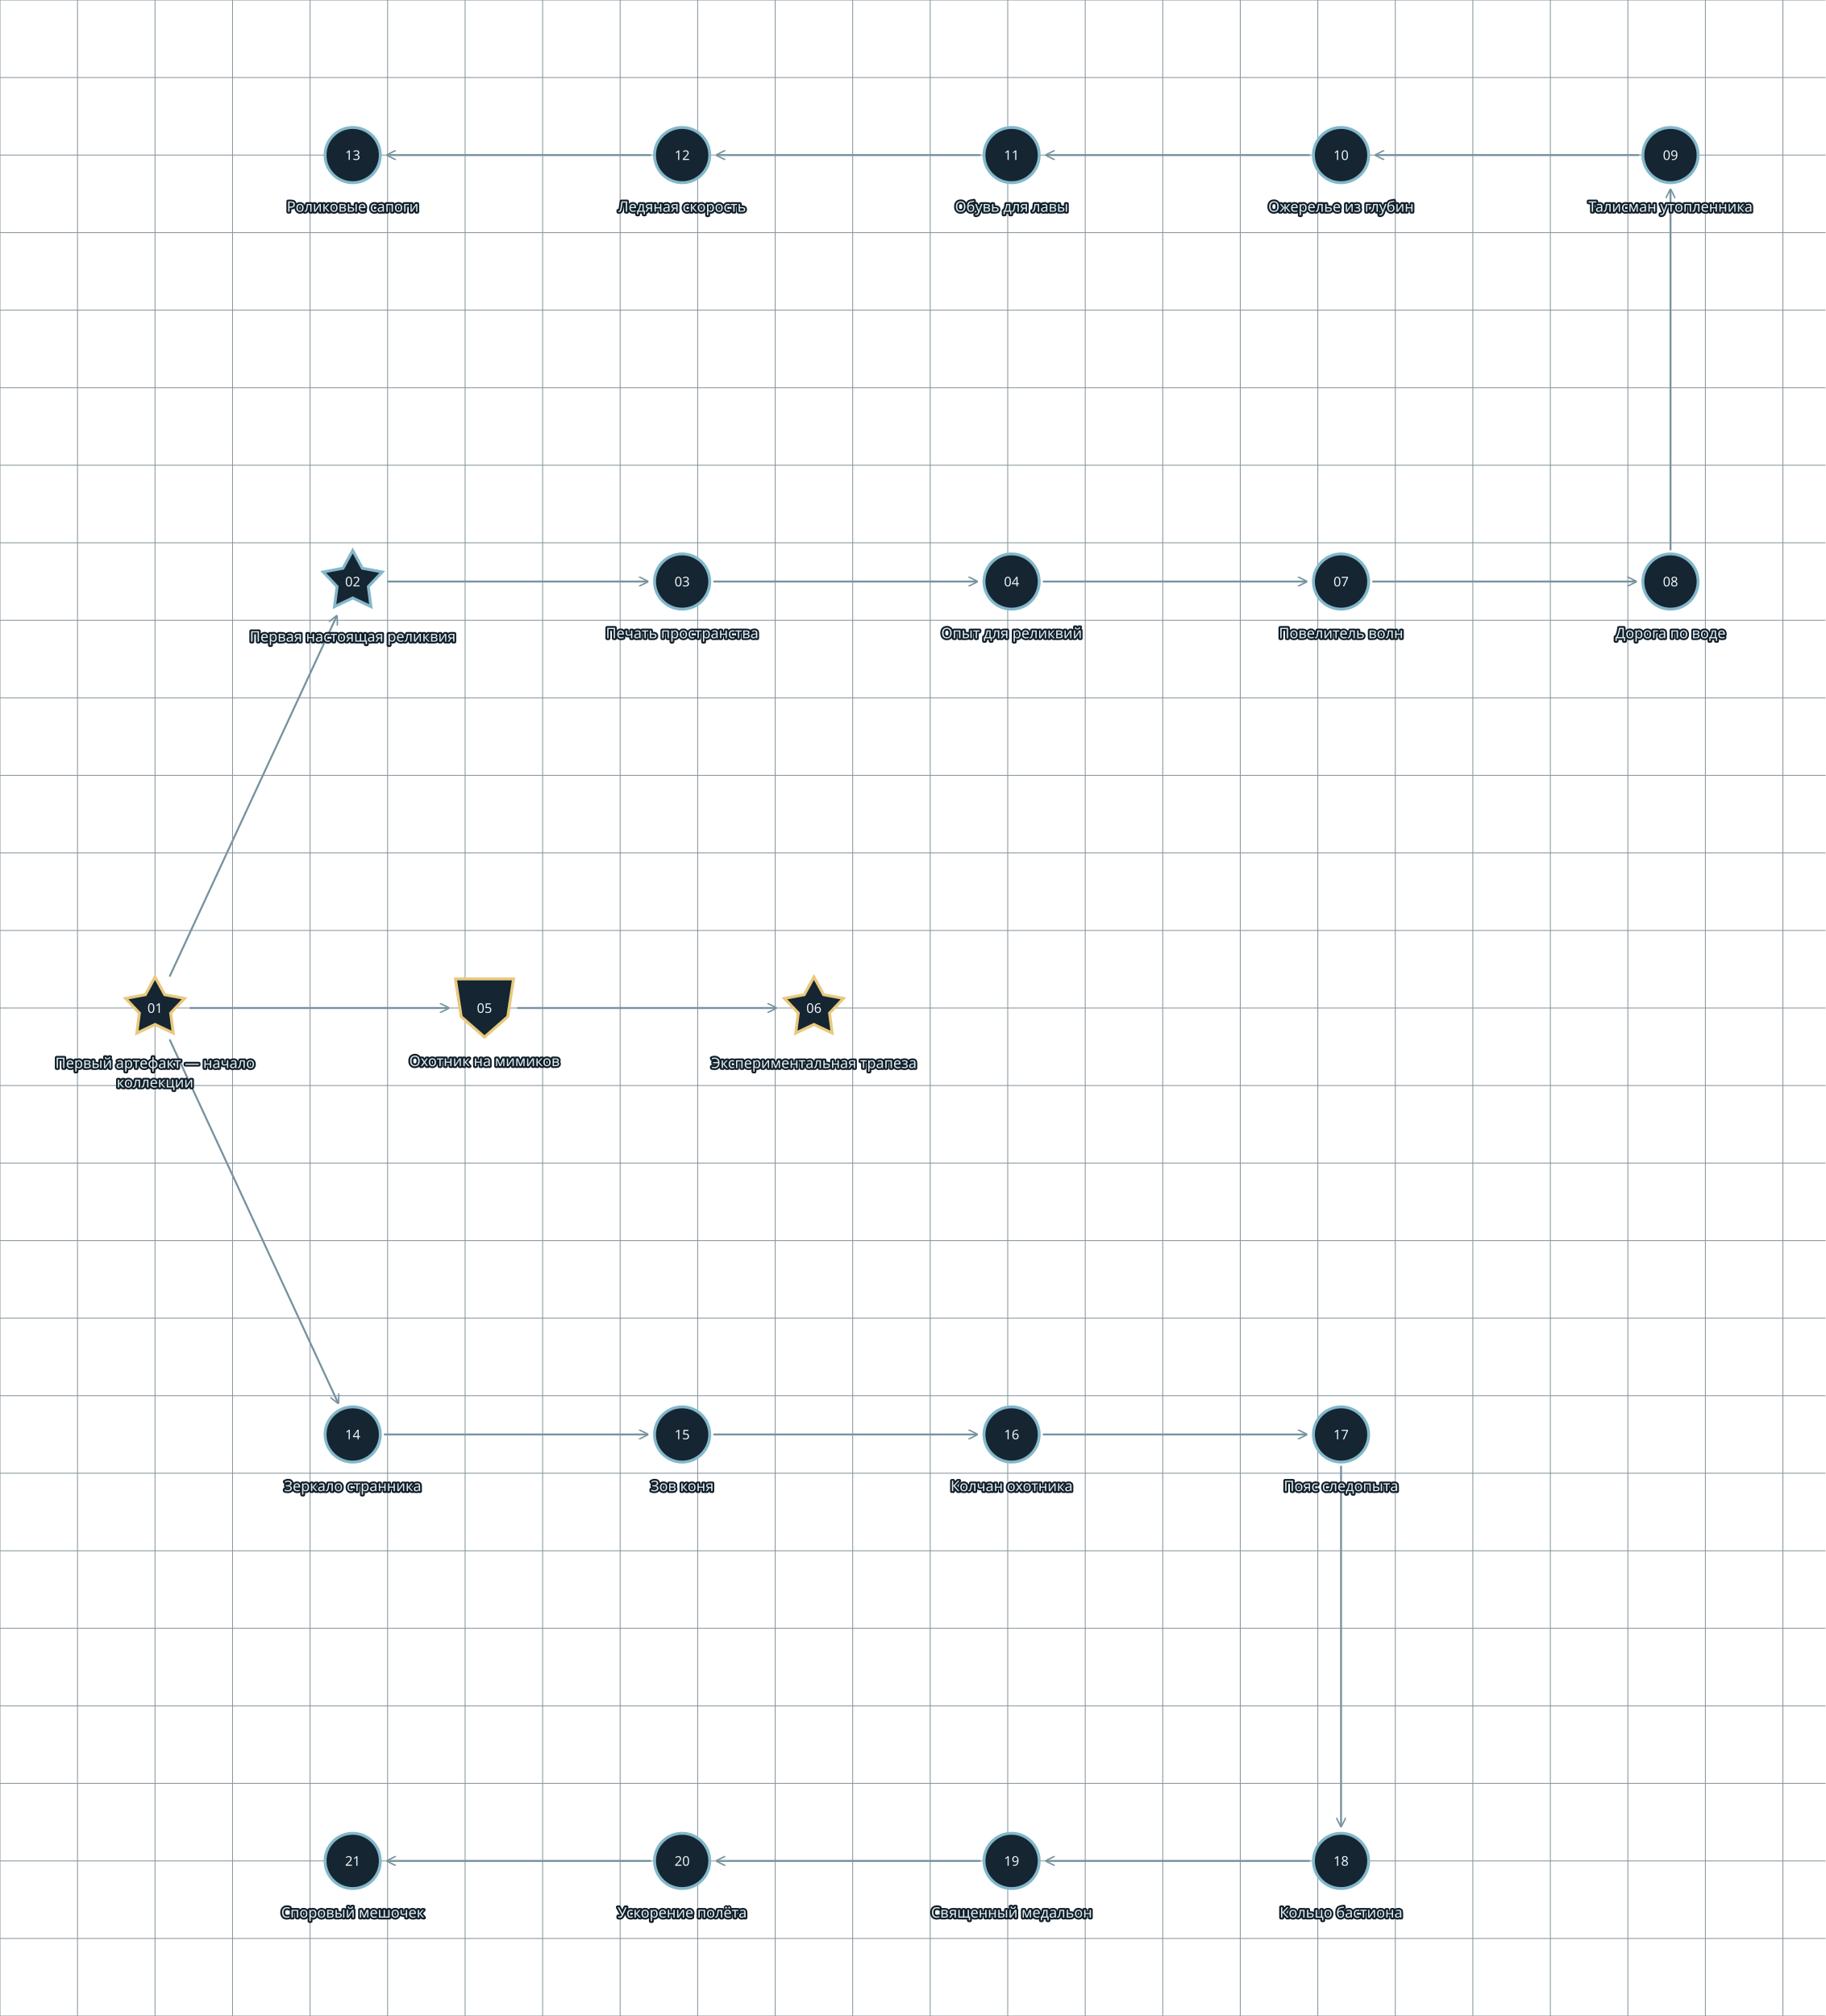
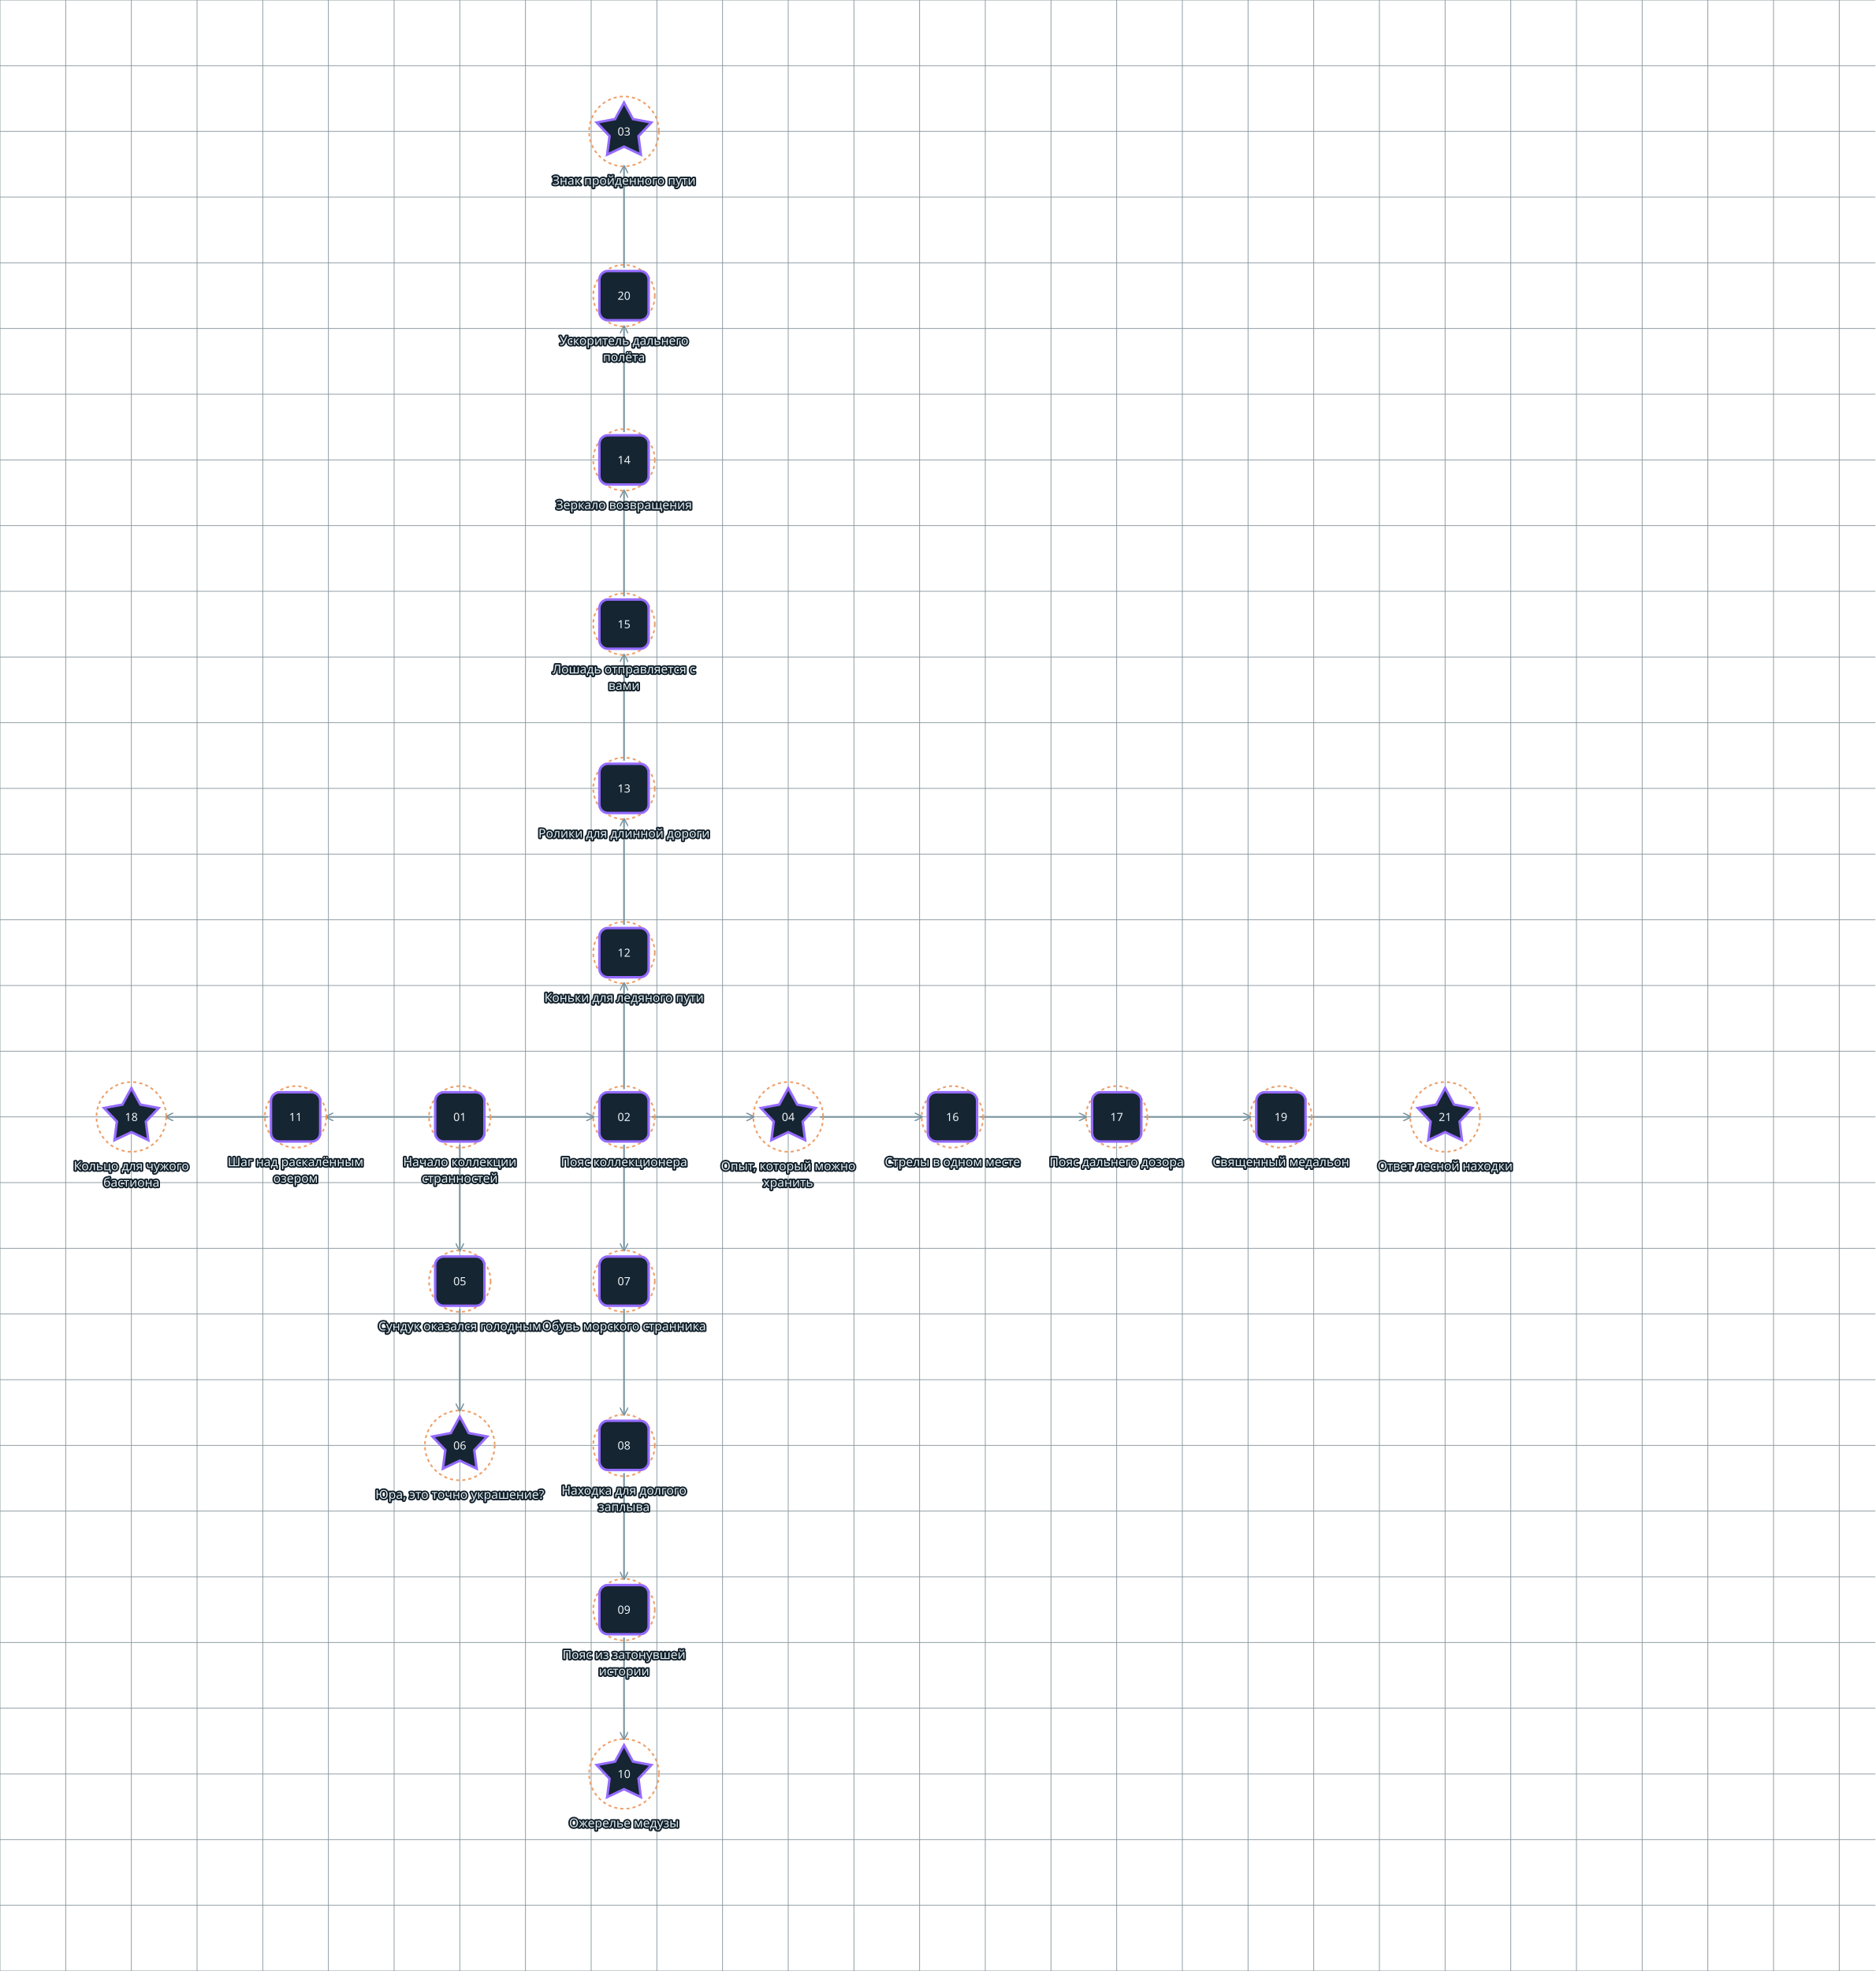
- <svg xmlns="http://www.w3.org/2000/svg" viewBox="-128.00 -832.00 1507.20 1664.00" width="1507.20" height="1664.00" role="img" aria-labelledby="nasledie_relics-after-title" data-quest-count="21">
+ <svg xmlns="http://www.w3.org/2000/svg" viewBox="-448.00 -1088.00 1827.20 1920.00" width="1827.20" height="1920.00" role="img" aria-labelledby="nasledie_relics-after-title" data-quest-count="21">
  <defs>
    <marker id="nasledie_relics-after-arrow" markerWidth="8" markerHeight="8" refX="7" refY="4" orient="auto" markerUnits="userSpaceOnUse">
      <path d="M0,0 L8,4 L0,8" fill="none" stroke="#77939f" stroke-width="1.2" />
    </marker>
  </defs>
  <g fill="none" stroke="#24404d" stroke-width="0.7" opacity="0.55" aria-hidden="true">
-     <path d="M -128 -832.00 v 1664.00" />
-     <path d="M -64 -832.00 v 1664.00" />
-     <path d="M 0 -832.00 v 1664.00" />
-     <path d="M 64 -832.00 v 1664.00" />
-     <path d="M 128 -832.00 v 1664.00" />
-     <path d="M 192 -832.00 v 1664.00" />
-     <path d="M 256 -832.00 v 1664.00" />
-     <path d="M 320 -832.00 v 1664.00" />
-     <path d="M 384 -832.00 v 1664.00" />
-     <path d="M 448 -832.00 v 1664.00" />
-     <path d="M 512 -832.00 v 1664.00" />
-     <path d="M 576 -832.00 v 1664.00" />
-     <path d="M 640 -832.00 v 1664.00" />
-     <path d="M 704 -832.00 v 1664.00" />
-     <path d="M 768 -832.00 v 1664.00" />
-     <path d="M 832 -832.00 v 1664.00" />
-     <path d="M 896 -832.00 v 1664.00" />
-     <path d="M 960 -832.00 v 1664.00" />
-     <path d="M 1024 -832.00 v 1664.00" />
-     <path d="M 1088 -832.00 v 1664.00" />
-     <path d="M 1152 -832.00 v 1664.00" />
-     <path d="M 1216 -832.00 v 1664.00" />
-     <path d="M 1280 -832.00 v 1664.00" />
-     <path d="M 1344 -832.00 v 1664.00" />
-     <path d="M -128.00 -832 h 1507.20" />
-     <path d="M -128.00 -768 h 1507.20" />
-     <path d="M -128.00 -704 h 1507.20" />
-     <path d="M -128.00 -640 h 1507.20" />
-     <path d="M -128.00 -576 h 1507.20" />
-     <path d="M -128.00 -512 h 1507.20" />
-     <path d="M -128.00 -448 h 1507.20" />
-     <path d="M -128.00 -384 h 1507.20" />
-     <path d="M -128.00 -320 h 1507.20" />
-     <path d="M -128.00 -256 h 1507.20" />
-     <path d="M -128.00 -192 h 1507.20" />
-     <path d="M -128.00 -128 h 1507.20" />
-     <path d="M -128.00 -64 h 1507.20" />
-     <path d="M -128.00 0 h 1507.20" />
-     <path d="M -128.00 64 h 1507.20" />
-     <path d="M -128.00 128 h 1507.20" />
-     <path d="M -128.00 192 h 1507.20" />
-     <path d="M -128.00 256 h 1507.20" />
-     <path d="M -128.00 320 h 1507.20" />
-     <path d="M -128.00 384 h 1507.20" />
-     <path d="M -128.00 448 h 1507.20" />
-     <path d="M -128.00 512 h 1507.20" />
-     <path d="M -128.00 576 h 1507.20" />
-     <path d="M -128.00 640 h 1507.20" />
-     <path d="M -128.00 704 h 1507.20" />
-     <path d="M -128.00 768 h 1507.20" />
-     <path d="M -128.00 832 h 1507.20" />
+     <path d="M -448 -1088.00 v 1920.00" />
+     <path d="M -384 -1088.00 v 1920.00" />
+     <path d="M -320 -1088.00 v 1920.00" />
+     <path d="M -256 -1088.00 v 1920.00" />
+     <path d="M -192 -1088.00 v 1920.00" />
+     <path d="M -128 -1088.00 v 1920.00" />
+     <path d="M -64 -1088.00 v 1920.00" />
+     <path d="M 0 -1088.00 v 1920.00" />
+     <path d="M 64 -1088.00 v 1920.00" />
+     <path d="M 128 -1088.00 v 1920.00" />
+     <path d="M 192 -1088.00 v 1920.00" />
+     <path d="M 256 -1088.00 v 1920.00" />
+     <path d="M 320 -1088.00 v 1920.00" />
+     <path d="M 384 -1088.00 v 1920.00" />
+     <path d="M 448 -1088.00 v 1920.00" />
+     <path d="M 512 -1088.00 v 1920.00" />
+     <path d="M 576 -1088.00 v 1920.00" />
+     <path d="M 640 -1088.00 v 1920.00" />
+     <path d="M 704 -1088.00 v 1920.00" />
+     <path d="M 768 -1088.00 v 1920.00" />
+     <path d="M 832 -1088.00 v 1920.00" />
+     <path d="M 896 -1088.00 v 1920.00" />
+     <path d="M 960 -1088.00 v 1920.00" />
+     <path d="M 1024 -1088.00 v 1920.00" />
+     <path d="M 1088 -1088.00 v 1920.00" />
+     <path d="M 1152 -1088.00 v 1920.00" />
+     <path d="M 1216 -1088.00 v 1920.00" />
+     <path d="M 1280 -1088.00 v 1920.00" />
+     <path d="M 1344 -1088.00 v 1920.00" />
+     <path d="M -448.00 -1088 h 1827.20" />
+     <path d="M -448.00 -1024 h 1827.20" />
+     <path d="M -448.00 -960 h 1827.20" />
+     <path d="M -448.00 -896 h 1827.20" />
+     <path d="M -448.00 -832 h 1827.20" />
+     <path d="M -448.00 -768 h 1827.20" />
+     <path d="M -448.00 -704 h 1827.20" />
+     <path d="M -448.00 -640 h 1827.20" />
+     <path d="M -448.00 -576 h 1827.20" />
+     <path d="M -448.00 -512 h 1827.20" />
+     <path d="M -448.00 -448 h 1827.20" />
+     <path d="M -448.00 -384 h 1827.20" />
+     <path d="M -448.00 -320 h 1827.20" />
+     <path d="M -448.00 -256 h 1827.20" />
+     <path d="M -448.00 -192 h 1827.20" />
+     <path d="M -448.00 -128 h 1827.20" />
+     <path d="M -448.00 -64 h 1827.20" />
+     <path d="M -448.00 0 h 1827.20" />
+     <path d="M -448.00 64 h 1827.20" />
+     <path d="M -448.00 128 h 1827.20" />
+     <path d="M -448.00 192 h 1827.20" />
+     <path d="M -448.00 256 h 1827.20" />
+     <path d="M -448.00 320 h 1827.20" />
+     <path d="M -448.00 384 h 1827.20" />
+     <path d="M -448.00 448 h 1827.20" />
+     <path d="M -448.00 512 h 1827.20" />
+     <path d="M -448.00 576 h 1827.20" />
+     <path d="M -448.00 640 h 1827.20" />
+     <path d="M -448.00 704 h 1827.20" />
+     <path d="M -448.00 768 h 1827.20" />
+     <path d="M -448.00 832 h 1827.20" />
  </g>
  <g class="dependencies" fill="none" stroke="#77939f" stroke-width="1.6">
-     <path data-from="BF8C1895E9D7830E" data-to="43496821860704D3" d="M 12.03 -25.95 L 149.91 -323.33" marker-end="url(#nasledie_relics-after-arrow)" />
-     <path data-from="43496821860704D3" data-to="C59D7785BCFC682D" d="M 191.80 -352.00 L 406.40 -352.00" marker-end="url(#nasledie_relics-after-arrow)" />
-     <path data-from="C59D7785BCFC682D" data-to="2CB6F19A77F3D3C0" d="M 461.00 -352.00 L 678.40 -352.00" marker-end="url(#nasledie_relics-after-arrow)" />
-     <path data-from="BF8C1895E9D7830E" data-to="F5D8F4D63F925F92" d="M 28.60 0.00 L 242.00 0.00" marker-end="url(#nasledie_relics-after-arrow)" />
-     <path data-from="F5D8F4D63F925F92" data-to="71351EBD4433810D" d="M 299.00 0.00 L 512.40 0.00" marker-end="url(#nasledie_relics-after-arrow)" />
-     <path data-from="2CB6F19A77F3D3C0" data-to="6CD091542ED7E77D" d="M 733.00 -352.00 L 950.40 -352.00" marker-end="url(#nasledie_relics-after-arrow)" />
-     <path data-from="6CD091542ED7E77D" data-to="0068C3492D5FEF60" d="M 1005.00 -352.00 L 1222.40 -352.00" marker-end="url(#nasledie_relics-after-arrow)" />
-     <path data-from="0068C3492D5FEF60" data-to="2783FBF67E012E66" d="M 1251.20 -377.80 L 1251.20 -675.20" marker-end="url(#nasledie_relics-after-arrow)" />
-     <path data-from="2783FBF67E012E66" data-to="6E2FE392089D97DF" d="M 1225.40 -704.00 L 1008.00 -704.00" marker-end="url(#nasledie_relics-after-arrow)" />
-     <path data-from="6E2FE392089D97DF" data-to="CC5ABE356CD75C8E" d="M 953.40 -704.00 L 736.00 -704.00" marker-end="url(#nasledie_relics-after-arrow)" />
-     <path data-from="CC5ABE356CD75C8E" data-to="FC18B444C7E1629F" d="M 681.40 -704.00 L 464.00 -704.00" marker-end="url(#nasledie_relics-after-arrow)" />
-     <path data-from="FC18B444C7E1629F" data-to="C3620DEF30C9A9E2" d="M 409.40 -704.00 L 192.00 -704.00" marker-end="url(#nasledie_relics-after-arrow)" />
-     <path data-from="BF8C1895E9D7830E" data-to="37A42269B00D8373" d="M 12.03 25.95 L 151.09 325.87" marker-end="url(#nasledie_relics-after-arrow)" />
-     <path data-from="37A42269B00D8373" data-to="7A6DE62914ABF934" d="M 189.00 352.00 L 406.40 352.00" marker-end="url(#nasledie_relics-after-arrow)" />
-     <path data-from="7A6DE62914ABF934" data-to="02183638E5416B5E" d="M 461.00 352.00 L 678.40 352.00" marker-end="url(#nasledie_relics-after-arrow)" />
-     <path data-from="02183638E5416B5E" data-to="E3EA2CF97420E989" d="M 733.00 352.00 L 950.40 352.00" marker-end="url(#nasledie_relics-after-arrow)" />
-     <path data-from="E3EA2CF97420E989" data-to="B4210CAE7916EC4B" d="M 979.20 377.80 L 979.20 675.20" marker-end="url(#nasledie_relics-after-arrow)" />
-     <path data-from="B4210CAE7916EC4B" data-to="95E67FB14F3417B2" d="M 953.40 704.00 L 736.00 704.00" marker-end="url(#nasledie_relics-after-arrow)" />
-     <path data-from="95E67FB14F3417B2" data-to="AF5426942D7C2622" d="M 681.40 704.00 L 464.00 704.00" marker-end="url(#nasledie_relics-after-arrow)" />
-     <path data-from="AF5426942D7C2622" data-to="B80C987F9AB03683" d="M 409.40 704.00 L 192.00 704.00" marker-end="url(#nasledie_relics-after-arrow)" />
+     <path data-from="BF8C1895E9D7830E" data-to="43496821860704D3" d="M 27.00 0.00 L 130.00 0.00" marker-end="url(#nasledie_relics-after-arrow)" />
+     <path data-from="AF5426942D7C2622" data-to="C59D7785BCFC682D" d="M 160.00 -827.00 L 160.00 -926.00" marker-end="url(#nasledie_relics-after-arrow)" />
+     <path data-from="43496821860704D3" data-to="2CB6F19A77F3D3C0" d="M 187.00 0.00 L 286.00 0.00" marker-end="url(#nasledie_relics-after-arrow)" />
+     <path data-from="BF8C1895E9D7830E" data-to="F5D8F4D63F925F92" d="M 0.00 27.00 L 0.00 130.00" marker-end="url(#nasledie_relics-after-arrow)" />
+     <path data-from="F5D8F4D63F925F92" data-to="71351EBD4433810D" d="M 0.00 187.00 L 0.00 286.00" marker-end="url(#nasledie_relics-after-arrow)" />
+     <path data-from="43496821860704D3" data-to="6CD091542ED7E77D" d="M 160.00 27.00 L 160.00 130.00" marker-end="url(#nasledie_relics-after-arrow)" />
+     <path data-from="6CD091542ED7E77D" data-to="0068C3492D5FEF60" d="M 160.00 187.00 L 160.00 290.00" marker-end="url(#nasledie_relics-after-arrow)" />
+     <path data-from="0068C3492D5FEF60" data-to="2783FBF67E012E66" d="M 160.00 347.00 L 160.00 450.00" marker-end="url(#nasledie_relics-after-arrow)" />
+     <path data-from="2783FBF67E012E66" data-to="6E2FE392089D97DF" d="M 160.00 507.00 L 160.00 606.00" marker-end="url(#nasledie_relics-after-arrow)" />
+     <path data-from="BF8C1895E9D7830E" data-to="CC5ABE356CD75C8E" d="M -27.00 0.00 L -130.00 0.00" marker-end="url(#nasledie_relics-after-arrow)" />
+     <path data-from="43496821860704D3" data-to="FC18B444C7E1629F" d="M 160.00 -27.00 L 160.00 -130.00" marker-end="url(#nasledie_relics-after-arrow)" />
+     <path data-from="FC18B444C7E1629F" data-to="C3620DEF30C9A9E2" d="M 160.00 -187.00 L 160.00 -290.00" marker-end="url(#nasledie_relics-after-arrow)" />
+     <path data-from="7A6DE62914ABF934" data-to="37A42269B00D8373" d="M 160.00 -507.00 L 160.00 -610.00" marker-end="url(#nasledie_relics-after-arrow)" />
+     <path data-from="C3620DEF30C9A9E2" data-to="7A6DE62914ABF934" d="M 160.00 -347.00 L 160.00 -450.00" marker-end="url(#nasledie_relics-after-arrow)" />
+     <path data-from="2CB6F19A77F3D3C0" data-to="02183638E5416B5E" d="M 351.00 0.00 L 450.00 0.00" marker-end="url(#nasledie_relics-after-arrow)" />
+     <path data-from="02183638E5416B5E" data-to="E3EA2CF97420E989" d="M 507.00 0.00 L 610.00 0.00" marker-end="url(#nasledie_relics-after-arrow)" />
+     <path data-from="CC5ABE356CD75C8E" data-to="B4210CAE7916EC4B" d="M -187.00 0.00 L -286.00 0.00" marker-end="url(#nasledie_relics-after-arrow)" />
+     <path data-from="E3EA2CF97420E989" data-to="95E67FB14F3417B2" d="M 667.00 0.00 L 770.00 0.00" marker-end="url(#nasledie_relics-after-arrow)" />
+     <path data-from="37A42269B00D8373" data-to="AF5426942D7C2622" d="M 160.00 -667.00 L 160.00 -770.00" marker-end="url(#nasledie_relics-after-arrow)" />
+     <path data-from="95E67FB14F3417B2" data-to="B80C987F9AB03683" d="M 827.00 0.00 L 926.00 0.00" marker-end="url(#nasledie_relics-after-arrow)" />
  </g>
  <g class="quests" font-family="system-ui, sans-serif" text-anchor="middle">
-     <g data-quest-id="BF8C1895E9D7830E" tabindex="0" role="button" aria-label="Первый артефакт — начало коллекции" transform="translate(0.00,0.00)" style="cursor:pointer">
-       <circle class="selection-ring" r="35.60" fill="none" stroke="#f4f7fc" stroke-width="3" visibility="hidden" />
-       <polygon points="0.00,-25.60 7.98,-10.98 24.35,-7.91 12.90,4.19 15.05,20.71 0.00,13.57 -15.05,20.71 -12.90,4.19 -24.35,-7.91 -7.98,-10.98" fill="#152532" stroke="#e8c97d" stroke-width="2.4" />
+     <g data-quest-id="BF8C1895E9D7830E" tabindex="0" role="button" aria-label="Начало коллекции странностей" transform="translate(0.00,0.00)" style="cursor:pointer">
+       <circle class="change-ring" r="30.00" fill="none" stroke="#ed9f69" stroke-width="1.6" stroke-dasharray="3 3" />
+       <circle class="selection-ring" r="34.00" fill="none" stroke="#f4f7fc" stroke-width="3" visibility="hidden" />
+       <rect x="-24.00" y="-24.00" width="48.00" height="48.00" rx="8.40" class="quest-frame" fill="#152532" stroke="#956BFF" stroke-width="2.4" />
      <text y="4" font-size="11" fill="#edf2f5" pointer-events="none">01</text>
-       <text class="quest-label" y="49.60" font-size="12" fill="#e2edf0" paint-order="stroke" stroke="#12202b" stroke-width="3" stroke-linejoin="round" pointer-events="none">Первый артефакт — начало</text>
-       <text class="quest-label" y="65.60" font-size="12" fill="#e2edf0" paint-order="stroke" stroke="#12202b" stroke-width="3" stroke-linejoin="round" pointer-events="none">коллекции</text>
-     </g>
-     <g data-quest-id="43496821860704D3" tabindex="0" role="button" aria-label="Первая настоящая реликвия" transform="translate(163.20,-352.00)" style="cursor:pointer">
-       <circle class="selection-ring" r="35.60" fill="none" stroke="#f4f7fc" stroke-width="3" visibility="hidden" />
-       <polygon points="0.00,-25.60 7.98,-10.98 24.35,-7.91 12.90,4.19 15.05,20.71 0.00,13.57 -15.05,20.71 -12.90,4.19 -24.35,-7.91 -7.98,-10.98" fill="#152532" stroke="#83b8ca" stroke-width="2.4" />
+       <text class="quest-label" y="48.00" font-size="12" fill="#e2edf0" paint-order="stroke" stroke="#12202b" stroke-width="3" stroke-linejoin="round" pointer-events="none">Начало коллекции</text>
+       <text class="quest-label" y="64.00" font-size="12" fill="#e2edf0" paint-order="stroke" stroke="#12202b" stroke-width="3" stroke-linejoin="round" pointer-events="none">странностей</text>
+     </g>
+     <g data-quest-id="43496821860704D3" tabindex="0" role="button" aria-label="Пояс коллекционера" transform="translate(160.00,0.00)" style="cursor:pointer">
+       <circle class="change-ring" r="30.00" fill="none" stroke="#ed9f69" stroke-width="1.6" stroke-dasharray="3 3" />
+       <circle class="selection-ring" r="34.00" fill="none" stroke="#f4f7fc" stroke-width="3" visibility="hidden" />
+       <rect x="-24.00" y="-24.00" width="48.00" height="48.00" rx="8.40" class="quest-frame" fill="#152532" stroke="#956BFF" stroke-width="2.4" />
      <text y="4" font-size="11" fill="#edf2f5" pointer-events="none">02</text>
-       <text class="quest-label" y="49.60" font-size="12" fill="#e2edf0" paint-order="stroke" stroke="#12202b" stroke-width="3" stroke-linejoin="round" pointer-events="none">Первая настоящая реликвия</text>
-     </g>
-     <g data-quest-id="C59D7785BCFC682D" tabindex="0" role="button" aria-label="Печать пространства" transform="translate(435.20,-352.00)" style="cursor:pointer">
-       <circle class="selection-ring" r="32.80" fill="none" stroke="#f4f7fc" stroke-width="3" visibility="hidden" />
-       <circle r="22.80" fill="#152532" stroke="#83b8ca" stroke-width="2.4" />
+       <text class="quest-label" y="48.00" font-size="12" fill="#e2edf0" paint-order="stroke" stroke="#12202b" stroke-width="3" stroke-linejoin="round" pointer-events="none">Пояс коллекционера</text>
+     </g>
+     <g data-quest-id="C59D7785BCFC682D" tabindex="0" role="button" aria-label="Знак пройденного пути" transform="translate(160.00,-960.00)" style="cursor:pointer">
+       <circle class="change-ring" r="34.00" fill="none" stroke="#ed9f69" stroke-width="1.6" stroke-dasharray="3 3" />
+       <circle class="selection-ring" r="38.00" fill="none" stroke="#f4f7fc" stroke-width="3" visibility="hidden" />
+       <polygon points="0.00,-28.00 8.72,-12.01 26.63,-8.65 14.11,4.59 16.46,22.65 0.00,14.84 -16.46,22.65 -14.11,4.59 -26.63,-8.65 -8.72,-12.01" class="quest-frame" fill="#152532" stroke="#956BFF" stroke-width="2.4" />
      <text y="4" font-size="11" fill="#edf2f5" pointer-events="none">03</text>
-       <text class="quest-label" y="46.80" font-size="12" fill="#e2edf0" paint-order="stroke" stroke="#12202b" stroke-width="3" stroke-linejoin="round" pointer-events="none">Печать пространства</text>
-     </g>
-     <g data-quest-id="2CB6F19A77F3D3C0" tabindex="0" role="button" aria-label="Опыт для реликвий" transform="translate(707.20,-352.00)" style="cursor:pointer">
-       <circle class="selection-ring" r="32.80" fill="none" stroke="#f4f7fc" stroke-width="3" visibility="hidden" />
-       <circle r="22.80" fill="#152532" stroke="#83b8ca" stroke-width="2.4" />
+       <text class="quest-label" y="52.00" font-size="12" fill="#e2edf0" paint-order="stroke" stroke="#12202b" stroke-width="3" stroke-linejoin="round" pointer-events="none">Знак пройденного пути</text>
+     </g>
+     <g data-quest-id="2CB6F19A77F3D3C0" tabindex="0" role="button" aria-label="Опыт, который можно хранить" transform="translate(320.00,0.00)" style="cursor:pointer">
+       <circle class="change-ring" r="34.00" fill="none" stroke="#ed9f69" stroke-width="1.6" stroke-dasharray="3 3" />
+       <circle class="selection-ring" r="38.00" fill="none" stroke="#f4f7fc" stroke-width="3" visibility="hidden" />
+       <polygon points="0.00,-28.00 8.72,-12.01 26.63,-8.65 14.11,4.59 16.46,22.65 0.00,14.84 -16.46,22.65 -14.11,4.59 -26.63,-8.65 -8.72,-12.01" class="quest-frame" fill="#152532" stroke="#956BFF" stroke-width="2.4" />
      <text y="4" font-size="11" fill="#edf2f5" pointer-events="none">04</text>
-       <text class="quest-label" y="46.80" font-size="12" fill="#e2edf0" paint-order="stroke" stroke="#12202b" stroke-width="3" stroke-linejoin="round" pointer-events="none">Опыт для реликвий</text>
-     </g>
-     <g data-quest-id="F5D8F4D63F925F92" tabindex="0" role="button" aria-label="Охотник на мимиков" transform="translate(272.00,0.00)" style="cursor:pointer">
-       <circle class="selection-ring" r="34.00" fill="none" stroke="#f4f7fc" stroke-width="3" visibility="hidden" />
-       <polygon points="-24.00,-24.00 24.00,-24.00 19.20,7.20 0.00,24.00 -19.20,7.20" fill="#152532" stroke="#e8c97d" stroke-width="2.4" />
+       <text class="quest-label" y="52.00" font-size="12" fill="#e2edf0" paint-order="stroke" stroke="#12202b" stroke-width="3" stroke-linejoin="round" pointer-events="none">Опыт, который можно</text>
+       <text class="quest-label" y="68.00" font-size="12" fill="#e2edf0" paint-order="stroke" stroke="#12202b" stroke-width="3" stroke-linejoin="round" pointer-events="none">хранить</text>
+     </g>
+     <g data-quest-id="F5D8F4D63F925F92" tabindex="0" role="button" aria-label="Сундук оказался голодным" transform="translate(0.00,160.00)" style="cursor:pointer">
+       <circle class="change-ring" r="30.00" fill="none" stroke="#ed9f69" stroke-width="1.6" stroke-dasharray="3 3" />
+       <circle class="selection-ring" r="34.00" fill="none" stroke="#f4f7fc" stroke-width="3" visibility="hidden" />
+       <rect x="-24.00" y="-24.00" width="48.00" height="48.00" rx="8.40" class="quest-frame" fill="#152532" stroke="#956BFF" stroke-width="2.4" />
      <text y="4" font-size="11" fill="#edf2f5" pointer-events="none">05</text>
-       <text class="quest-label" y="48.00" font-size="12" fill="#e2edf0" paint-order="stroke" stroke="#12202b" stroke-width="3" stroke-linejoin="round" pointer-events="none">Охотник на мимиков</text>
-     </g>
-     <g data-quest-id="71351EBD4433810D" tabindex="0" role="button" aria-label="Экспериментальная трапеза" transform="translate(544.00,0.00)" style="cursor:pointer">
-       <circle class="selection-ring" r="35.60" fill="none" stroke="#f4f7fc" stroke-width="3" visibility="hidden" />
-       <polygon points="0.00,-25.60 7.98,-10.98 24.35,-7.91 12.90,4.19 15.05,20.71 0.00,13.57 -15.05,20.71 -12.90,4.19 -24.35,-7.91 -7.98,-10.98" fill="#152532" stroke="#e8c97d" stroke-width="2.4" />
+       <text class="quest-label" y="48.00" font-size="12" fill="#e2edf0" paint-order="stroke" stroke="#12202b" stroke-width="3" stroke-linejoin="round" pointer-events="none">Сундук оказался голодным</text>
+     </g>
+     <g data-quest-id="71351EBD4433810D" tabindex="0" role="button" aria-label="Юра, это точно украшение?" transform="translate(0.00,320.00)" style="cursor:pointer">
+       <circle class="change-ring" r="34.00" fill="none" stroke="#ed9f69" stroke-width="1.6" stroke-dasharray="3 3" />
+       <circle class="selection-ring" r="38.00" fill="none" stroke="#f4f7fc" stroke-width="3" visibility="hidden" />
+       <polygon points="0.00,-28.00 8.72,-12.01 26.63,-8.65 14.11,4.59 16.46,22.65 0.00,14.84 -16.46,22.65 -14.11,4.59 -26.63,-8.65 -8.72,-12.01" class="quest-frame" fill="#152532" stroke="#956BFF" stroke-width="2.4" />
      <text y="4" font-size="11" fill="#edf2f5" pointer-events="none">06</text>
-       <text class="quest-label" y="49.60" font-size="12" fill="#e2edf0" paint-order="stroke" stroke="#12202b" stroke-width="3" stroke-linejoin="round" pointer-events="none">Экспериментальная трапеза</text>
-     </g>
-     <g data-quest-id="6CD091542ED7E77D" tabindex="0" role="button" aria-label="Повелитель волн" transform="translate(979.20,-352.00)" style="cursor:pointer">
-       <circle class="selection-ring" r="32.80" fill="none" stroke="#f4f7fc" stroke-width="3" visibility="hidden" />
-       <circle r="22.80" fill="#152532" stroke="#83b8ca" stroke-width="2.4" />
+       <text class="quest-label" y="52.00" font-size="12" fill="#e2edf0" paint-order="stroke" stroke="#12202b" stroke-width="3" stroke-linejoin="round" pointer-events="none">Юра, это точно украшение?</text>
+     </g>
+     <g data-quest-id="6CD091542ED7E77D" tabindex="0" role="button" aria-label="Обувь морского странника" transform="translate(160.00,160.00)" style="cursor:pointer">
+       <circle class="change-ring" r="30.00" fill="none" stroke="#ed9f69" stroke-width="1.6" stroke-dasharray="3 3" />
+       <circle class="selection-ring" r="34.00" fill="none" stroke="#f4f7fc" stroke-width="3" visibility="hidden" />
+       <rect x="-24.00" y="-24.00" width="48.00" height="48.00" rx="8.40" class="quest-frame" fill="#152532" stroke="#956BFF" stroke-width="2.4" />
      <text y="4" font-size="11" fill="#edf2f5" pointer-events="none">07</text>
-       <text class="quest-label" y="46.80" font-size="12" fill="#e2edf0" paint-order="stroke" stroke="#12202b" stroke-width="3" stroke-linejoin="round" pointer-events="none">Повелитель волн</text>
-     </g>
-     <g data-quest-id="0068C3492D5FEF60" tabindex="0" role="button" aria-label="Дорога по воде" transform="translate(1251.20,-352.00)" style="cursor:pointer">
-       <circle class="selection-ring" r="32.80" fill="none" stroke="#f4f7fc" stroke-width="3" visibility="hidden" />
-       <circle r="22.80" fill="#152532" stroke="#83b8ca" stroke-width="2.4" />
+       <text class="quest-label" y="48.00" font-size="12" fill="#e2edf0" paint-order="stroke" stroke="#12202b" stroke-width="3" stroke-linejoin="round" pointer-events="none">Обувь морского странника</text>
+     </g>
+     <g data-quest-id="0068C3492D5FEF60" tabindex="0" role="button" aria-label="Находка для долгого заплыва" transform="translate(160.00,320.00)" style="cursor:pointer">
+       <circle class="change-ring" r="30.00" fill="none" stroke="#ed9f69" stroke-width="1.6" stroke-dasharray="3 3" />
+       <circle class="selection-ring" r="34.00" fill="none" stroke="#f4f7fc" stroke-width="3" visibility="hidden" />
+       <rect x="-24.00" y="-24.00" width="48.00" height="48.00" rx="8.40" class="quest-frame" fill="#152532" stroke="#956BFF" stroke-width="2.4" />
      <text y="4" font-size="11" fill="#edf2f5" pointer-events="none">08</text>
-       <text class="quest-label" y="46.80" font-size="12" fill="#e2edf0" paint-order="stroke" stroke="#12202b" stroke-width="3" stroke-linejoin="round" pointer-events="none">Дорога по воде</text>
-     </g>
-     <g data-quest-id="2783FBF67E012E66" tabindex="0" role="button" aria-label="Талисман утопленника" transform="translate(1251.20,-704.00)" style="cursor:pointer">
-       <circle class="selection-ring" r="32.80" fill="none" stroke="#f4f7fc" stroke-width="3" visibility="hidden" />
-       <circle r="22.80" fill="#152532" stroke="#83b8ca" stroke-width="2.4" />
+       <text class="quest-label" y="48.00" font-size="12" fill="#e2edf0" paint-order="stroke" stroke="#12202b" stroke-width="3" stroke-linejoin="round" pointer-events="none">Находка для долгого</text>
+       <text class="quest-label" y="64.00" font-size="12" fill="#e2edf0" paint-order="stroke" stroke="#12202b" stroke-width="3" stroke-linejoin="round" pointer-events="none">заплыва</text>
+     </g>
+     <g data-quest-id="2783FBF67E012E66" tabindex="0" role="button" aria-label="Пояс из затонувшей истории" transform="translate(160.00,480.00)" style="cursor:pointer">
+       <circle class="change-ring" r="30.00" fill="none" stroke="#ed9f69" stroke-width="1.6" stroke-dasharray="3 3" />
+       <circle class="selection-ring" r="34.00" fill="none" stroke="#f4f7fc" stroke-width="3" visibility="hidden" />
+       <rect x="-24.00" y="-24.00" width="48.00" height="48.00" rx="8.40" class="quest-frame" fill="#152532" stroke="#956BFF" stroke-width="2.4" />
      <text y="4" font-size="11" fill="#edf2f5" pointer-events="none">09</text>
-       <text class="quest-label" y="46.80" font-size="12" fill="#e2edf0" paint-order="stroke" stroke="#12202b" stroke-width="3" stroke-linejoin="round" pointer-events="none">Талисман утопленника</text>
-     </g>
-     <g data-quest-id="6E2FE392089D97DF" tabindex="0" role="button" aria-label="Ожерелье из глубин" transform="translate(979.20,-704.00)" style="cursor:pointer">
-       <circle class="selection-ring" r="32.80" fill="none" stroke="#f4f7fc" stroke-width="3" visibility="hidden" />
-       <circle r="22.80" fill="#152532" stroke="#83b8ca" stroke-width="2.4" />
+       <text class="quest-label" y="48.00" font-size="12" fill="#e2edf0" paint-order="stroke" stroke="#12202b" stroke-width="3" stroke-linejoin="round" pointer-events="none">Пояс из затонувшей</text>
+       <text class="quest-label" y="64.00" font-size="12" fill="#e2edf0" paint-order="stroke" stroke="#12202b" stroke-width="3" stroke-linejoin="round" pointer-events="none">истории</text>
+     </g>
+     <g data-quest-id="6E2FE392089D97DF" tabindex="0" role="button" aria-label="Ожерелье медузы" transform="translate(160.00,640.00)" style="cursor:pointer">
+       <circle class="change-ring" r="34.00" fill="none" stroke="#ed9f69" stroke-width="1.6" stroke-dasharray="3 3" />
+       <circle class="selection-ring" r="38.00" fill="none" stroke="#f4f7fc" stroke-width="3" visibility="hidden" />
+       <polygon points="0.00,-28.00 8.72,-12.01 26.63,-8.65 14.11,4.59 16.46,22.65 0.00,14.84 -16.46,22.65 -14.11,4.59 -26.63,-8.65 -8.72,-12.01" class="quest-frame" fill="#152532" stroke="#956BFF" stroke-width="2.4" />
      <text y="4" font-size="11" fill="#edf2f5" pointer-events="none">10</text>
-       <text class="quest-label" y="46.80" font-size="12" fill="#e2edf0" paint-order="stroke" stroke="#12202b" stroke-width="3" stroke-linejoin="round" pointer-events="none">Ожерелье из глубин</text>
-     </g>
-     <g data-quest-id="CC5ABE356CD75C8E" tabindex="0" role="button" aria-label="Обувь для лавы" transform="translate(707.20,-704.00)" style="cursor:pointer">
-       <circle class="selection-ring" r="32.80" fill="none" stroke="#f4f7fc" stroke-width="3" visibility="hidden" />
-       <circle r="22.80" fill="#152532" stroke="#83b8ca" stroke-width="2.4" />
+       <text class="quest-label" y="52.00" font-size="12" fill="#e2edf0" paint-order="stroke" stroke="#12202b" stroke-width="3" stroke-linejoin="round" pointer-events="none">Ожерелье медузы</text>
+     </g>
+     <g data-quest-id="CC5ABE356CD75C8E" tabindex="0" role="button" aria-label="Шаг над раскалённым озером" transform="translate(-160.00,0.00)" style="cursor:pointer">
+       <circle class="change-ring" r="30.00" fill="none" stroke="#ed9f69" stroke-width="1.6" stroke-dasharray="3 3" />
+       <circle class="selection-ring" r="34.00" fill="none" stroke="#f4f7fc" stroke-width="3" visibility="hidden" />
+       <rect x="-24.00" y="-24.00" width="48.00" height="48.00" rx="8.40" class="quest-frame" fill="#152532" stroke="#956BFF" stroke-width="2.4" />
      <text y="4" font-size="11" fill="#edf2f5" pointer-events="none">11</text>
-       <text class="quest-label" y="46.80" font-size="12" fill="#e2edf0" paint-order="stroke" stroke="#12202b" stroke-width="3" stroke-linejoin="round" pointer-events="none">Обувь для лавы</text>
-     </g>
-     <g data-quest-id="FC18B444C7E1629F" tabindex="0" role="button" aria-label="Ледяная скорость" transform="translate(435.20,-704.00)" style="cursor:pointer">
-       <circle class="selection-ring" r="32.80" fill="none" stroke="#f4f7fc" stroke-width="3" visibility="hidden" />
-       <circle r="22.80" fill="#152532" stroke="#83b8ca" stroke-width="2.4" />
+       <text class="quest-label" y="48.00" font-size="12" fill="#e2edf0" paint-order="stroke" stroke="#12202b" stroke-width="3" stroke-linejoin="round" pointer-events="none">Шаг над раскалённым</text>
+       <text class="quest-label" y="64.00" font-size="12" fill="#e2edf0" paint-order="stroke" stroke="#12202b" stroke-width="3" stroke-linejoin="round" pointer-events="none">озером</text>
+     </g>
+     <g data-quest-id="FC18B444C7E1629F" tabindex="0" role="button" aria-label="Коньки для ледяного пути" transform="translate(160.00,-160.00)" style="cursor:pointer">
+       <circle class="change-ring" r="30.00" fill="none" stroke="#ed9f69" stroke-width="1.6" stroke-dasharray="3 3" />
+       <circle class="selection-ring" r="34.00" fill="none" stroke="#f4f7fc" stroke-width="3" visibility="hidden" />
+       <rect x="-24.00" y="-24.00" width="48.00" height="48.00" rx="8.40" class="quest-frame" fill="#152532" stroke="#956BFF" stroke-width="2.4" />
      <text y="4" font-size="11" fill="#edf2f5" pointer-events="none">12</text>
-       <text class="quest-label" y="46.80" font-size="12" fill="#e2edf0" paint-order="stroke" stroke="#12202b" stroke-width="3" stroke-linejoin="round" pointer-events="none">Ледяная скорость</text>
-     </g>
-     <g data-quest-id="C3620DEF30C9A9E2" tabindex="0" role="button" aria-label="Роликовые сапоги" transform="translate(163.20,-704.00)" style="cursor:pointer">
-       <circle class="selection-ring" r="32.80" fill="none" stroke="#f4f7fc" stroke-width="3" visibility="hidden" />
-       <circle r="22.80" fill="#152532" stroke="#83b8ca" stroke-width="2.4" />
+       <text class="quest-label" y="48.00" font-size="12" fill="#e2edf0" paint-order="stroke" stroke="#12202b" stroke-width="3" stroke-linejoin="round" pointer-events="none">Коньки для ледяного пути</text>
+     </g>
+     <g data-quest-id="C3620DEF30C9A9E2" tabindex="0" role="button" aria-label="Ролики для длинной дороги" transform="translate(160.00,-320.00)" style="cursor:pointer">
+       <circle class="change-ring" r="30.00" fill="none" stroke="#ed9f69" stroke-width="1.6" stroke-dasharray="3 3" />
+       <circle class="selection-ring" r="34.00" fill="none" stroke="#f4f7fc" stroke-width="3" visibility="hidden" />
+       <rect x="-24.00" y="-24.00" width="48.00" height="48.00" rx="8.40" class="quest-frame" fill="#152532" stroke="#956BFF" stroke-width="2.4" />
      <text y="4" font-size="11" fill="#edf2f5" pointer-events="none">13</text>
-       <text class="quest-label" y="46.80" font-size="12" fill="#e2edf0" paint-order="stroke" stroke="#12202b" stroke-width="3" stroke-linejoin="round" pointer-events="none">Роликовые сапоги</text>
-     </g>
-     <g data-quest-id="37A42269B00D8373" tabindex="0" role="button" aria-label="Зеркало странника" transform="translate(163.20,352.00)" style="cursor:pointer">
-       <circle class="selection-ring" r="32.80" fill="none" stroke="#f4f7fc" stroke-width="3" visibility="hidden" />
-       <circle r="22.80" fill="#152532" stroke="#83b8ca" stroke-width="2.4" />
+       <text class="quest-label" y="48.00" font-size="12" fill="#e2edf0" paint-order="stroke" stroke="#12202b" stroke-width="3" stroke-linejoin="round" pointer-events="none">Ролики для длинной дороги</text>
+     </g>
+     <g data-quest-id="37A42269B00D8373" tabindex="0" role="button" aria-label="Зеркало возвращения" transform="translate(160.00,-640.00)" style="cursor:pointer">
+       <circle class="change-ring" r="30.00" fill="none" stroke="#ed9f69" stroke-width="1.6" stroke-dasharray="3 3" />
+       <circle class="selection-ring" r="34.00" fill="none" stroke="#f4f7fc" stroke-width="3" visibility="hidden" />
+       <rect x="-24.00" y="-24.00" width="48.00" height="48.00" rx="8.40" class="quest-frame" fill="#152532" stroke="#956BFF" stroke-width="2.4" />
      <text y="4" font-size="11" fill="#edf2f5" pointer-events="none">14</text>
-       <text class="quest-label" y="46.80" font-size="12" fill="#e2edf0" paint-order="stroke" stroke="#12202b" stroke-width="3" stroke-linejoin="round" pointer-events="none">Зеркало странника</text>
-     </g>
-     <g data-quest-id="7A6DE62914ABF934" tabindex="0" role="button" aria-label="Зов коня" transform="translate(435.20,352.00)" style="cursor:pointer">
-       <circle class="selection-ring" r="32.80" fill="none" stroke="#f4f7fc" stroke-width="3" visibility="hidden" />
-       <circle r="22.80" fill="#152532" stroke="#83b8ca" stroke-width="2.4" />
+       <text class="quest-label" y="48.00" font-size="12" fill="#e2edf0" paint-order="stroke" stroke="#12202b" stroke-width="3" stroke-linejoin="round" pointer-events="none">Зеркало возвращения</text>
+     </g>
+     <g data-quest-id="7A6DE62914ABF934" tabindex="0" role="button" aria-label="Лошадь отправляется с вами" transform="translate(160.00,-480.00)" style="cursor:pointer">
+       <circle class="change-ring" r="30.00" fill="none" stroke="#ed9f69" stroke-width="1.6" stroke-dasharray="3 3" />
+       <circle class="selection-ring" r="34.00" fill="none" stroke="#f4f7fc" stroke-width="3" visibility="hidden" />
+       <rect x="-24.00" y="-24.00" width="48.00" height="48.00" rx="8.40" class="quest-frame" fill="#152532" stroke="#956BFF" stroke-width="2.4" />
      <text y="4" font-size="11" fill="#edf2f5" pointer-events="none">15</text>
-       <text class="quest-label" y="46.80" font-size="12" fill="#e2edf0" paint-order="stroke" stroke="#12202b" stroke-width="3" stroke-linejoin="round" pointer-events="none">Зов коня</text>
-     </g>
-     <g data-quest-id="02183638E5416B5E" tabindex="0" role="button" aria-label="Колчан охотника" transform="translate(707.20,352.00)" style="cursor:pointer">
-       <circle class="selection-ring" r="32.80" fill="none" stroke="#f4f7fc" stroke-width="3" visibility="hidden" />
-       <circle r="22.80" fill="#152532" stroke="#83b8ca" stroke-width="2.4" />
+       <text class="quest-label" y="48.00" font-size="12" fill="#e2edf0" paint-order="stroke" stroke="#12202b" stroke-width="3" stroke-linejoin="round" pointer-events="none">Лошадь отправляется с</text>
+       <text class="quest-label" y="64.00" font-size="12" fill="#e2edf0" paint-order="stroke" stroke="#12202b" stroke-width="3" stroke-linejoin="round" pointer-events="none">вами</text>
+     </g>
+     <g data-quest-id="02183638E5416B5E" tabindex="0" role="button" aria-label="Стрелы в одном месте" transform="translate(480.00,0.00)" style="cursor:pointer">
+       <circle class="change-ring" r="30.00" fill="none" stroke="#ed9f69" stroke-width="1.6" stroke-dasharray="3 3" />
+       <circle class="selection-ring" r="34.00" fill="none" stroke="#f4f7fc" stroke-width="3" visibility="hidden" />
+       <rect x="-24.00" y="-24.00" width="48.00" height="48.00" rx="8.40" class="quest-frame" fill="#152532" stroke="#956BFF" stroke-width="2.4" />
      <text y="4" font-size="11" fill="#edf2f5" pointer-events="none">16</text>
-       <text class="quest-label" y="46.80" font-size="12" fill="#e2edf0" paint-order="stroke" stroke="#12202b" stroke-width="3" stroke-linejoin="round" pointer-events="none">Колчан охотника</text>
-     </g>
-     <g data-quest-id="E3EA2CF97420E989" tabindex="0" role="button" aria-label="Пояс следопыта" transform="translate(979.20,352.00)" style="cursor:pointer">
-       <circle class="selection-ring" r="32.80" fill="none" stroke="#f4f7fc" stroke-width="3" visibility="hidden" />
-       <circle r="22.80" fill="#152532" stroke="#83b8ca" stroke-width="2.4" />
+       <text class="quest-label" y="48.00" font-size="12" fill="#e2edf0" paint-order="stroke" stroke="#12202b" stroke-width="3" stroke-linejoin="round" pointer-events="none">Стрелы в одном месте</text>
+     </g>
+     <g data-quest-id="E3EA2CF97420E989" tabindex="0" role="button" aria-label="Пояс дальнего дозора" transform="translate(640.00,0.00)" style="cursor:pointer">
+       <circle class="change-ring" r="30.00" fill="none" stroke="#ed9f69" stroke-width="1.6" stroke-dasharray="3 3" />
+       <circle class="selection-ring" r="34.00" fill="none" stroke="#f4f7fc" stroke-width="3" visibility="hidden" />
+       <rect x="-24.00" y="-24.00" width="48.00" height="48.00" rx="8.40" class="quest-frame" fill="#152532" stroke="#956BFF" stroke-width="2.4" />
      <text y="4" font-size="11" fill="#edf2f5" pointer-events="none">17</text>
-       <text class="quest-label" y="46.80" font-size="12" fill="#e2edf0" paint-order="stroke" stroke="#12202b" stroke-width="3" stroke-linejoin="round" pointer-events="none">Пояс следопыта</text>
-     </g>
-     <g data-quest-id="B4210CAE7916EC4B" tabindex="0" role="button" aria-label="Кольцо бастиона" transform="translate(979.20,704.00)" style="cursor:pointer">
-       <circle class="selection-ring" r="32.80" fill="none" stroke="#f4f7fc" stroke-width="3" visibility="hidden" />
-       <circle r="22.80" fill="#152532" stroke="#83b8ca" stroke-width="2.4" />
+       <text class="quest-label" y="48.00" font-size="12" fill="#e2edf0" paint-order="stroke" stroke="#12202b" stroke-width="3" stroke-linejoin="round" pointer-events="none">Пояс дальнего дозора</text>
+     </g>
+     <g data-quest-id="B4210CAE7916EC4B" tabindex="0" role="button" aria-label="Кольцо для чужого бастиона" transform="translate(-320.00,0.00)" style="cursor:pointer">
+       <circle class="change-ring" r="34.00" fill="none" stroke="#ed9f69" stroke-width="1.6" stroke-dasharray="3 3" />
+       <circle class="selection-ring" r="38.00" fill="none" stroke="#f4f7fc" stroke-width="3" visibility="hidden" />
+       <polygon points="0.00,-28.00 8.72,-12.01 26.63,-8.65 14.11,4.59 16.46,22.65 0.00,14.84 -16.46,22.65 -14.11,4.59 -26.63,-8.65 -8.72,-12.01" class="quest-frame" fill="#152532" stroke="#956BFF" stroke-width="2.4" />
      <text y="4" font-size="11" fill="#edf2f5" pointer-events="none">18</text>
-       <text class="quest-label" y="46.80" font-size="12" fill="#e2edf0" paint-order="stroke" stroke="#12202b" stroke-width="3" stroke-linejoin="round" pointer-events="none">Кольцо бастиона</text>
-     </g>
-     <g data-quest-id="95E67FB14F3417B2" tabindex="0" role="button" aria-label="Священный медальон" transform="translate(707.20,704.00)" style="cursor:pointer">
-       <circle class="selection-ring" r="32.80" fill="none" stroke="#f4f7fc" stroke-width="3" visibility="hidden" />
-       <circle r="22.80" fill="#152532" stroke="#83b8ca" stroke-width="2.4" />
+       <text class="quest-label" y="52.00" font-size="12" fill="#e2edf0" paint-order="stroke" stroke="#12202b" stroke-width="3" stroke-linejoin="round" pointer-events="none">Кольцо для чужого</text>
+       <text class="quest-label" y="68.00" font-size="12" fill="#e2edf0" paint-order="stroke" stroke="#12202b" stroke-width="3" stroke-linejoin="round" pointer-events="none">бастиона</text>
+     </g>
+     <g data-quest-id="95E67FB14F3417B2" tabindex="0" role="button" aria-label="Священный медальон" transform="translate(800.00,0.00)" style="cursor:pointer">
+       <circle class="change-ring" r="30.00" fill="none" stroke="#ed9f69" stroke-width="1.6" stroke-dasharray="3 3" />
+       <circle class="selection-ring" r="34.00" fill="none" stroke="#f4f7fc" stroke-width="3" visibility="hidden" />
+       <rect x="-24.00" y="-24.00" width="48.00" height="48.00" rx="8.40" class="quest-frame" fill="#152532" stroke="#956BFF" stroke-width="2.4" />
      <text y="4" font-size="11" fill="#edf2f5" pointer-events="none">19</text>
-       <text class="quest-label" y="46.80" font-size="12" fill="#e2edf0" paint-order="stroke" stroke="#12202b" stroke-width="3" stroke-linejoin="round" pointer-events="none">Священный медальон</text>
-     </g>
-     <g data-quest-id="AF5426942D7C2622" tabindex="0" role="button" aria-label="Ускорение полёта" transform="translate(435.20,704.00)" style="cursor:pointer">
-       <circle class="selection-ring" r="32.80" fill="none" stroke="#f4f7fc" stroke-width="3" visibility="hidden" />
-       <circle r="22.80" fill="#152532" stroke="#83b8ca" stroke-width="2.4" />
+       <text class="quest-label" y="48.00" font-size="12" fill="#e2edf0" paint-order="stroke" stroke="#12202b" stroke-width="3" stroke-linejoin="round" pointer-events="none">Священный медальон</text>
+     </g>
+     <g data-quest-id="AF5426942D7C2622" tabindex="0" role="button" aria-label="Ускоритель дальнего полёта" transform="translate(160.00,-800.00)" style="cursor:pointer">
+       <circle class="change-ring" r="30.00" fill="none" stroke="#ed9f69" stroke-width="1.6" stroke-dasharray="3 3" />
+       <circle class="selection-ring" r="34.00" fill="none" stroke="#f4f7fc" stroke-width="3" visibility="hidden" />
+       <rect x="-24.00" y="-24.00" width="48.00" height="48.00" rx="8.40" class="quest-frame" fill="#152532" stroke="#956BFF" stroke-width="2.4" />
      <text y="4" font-size="11" fill="#edf2f5" pointer-events="none">20</text>
-       <text class="quest-label" y="46.80" font-size="12" fill="#e2edf0" paint-order="stroke" stroke="#12202b" stroke-width="3" stroke-linejoin="round" pointer-events="none">Ускорение полёта</text>
-     </g>
-     <g data-quest-id="B80C987F9AB03683" tabindex="0" role="button" aria-label="Споровый мешочек" transform="translate(163.20,704.00)" style="cursor:pointer">
-       <circle class="selection-ring" r="32.80" fill="none" stroke="#f4f7fc" stroke-width="3" visibility="hidden" />
-       <circle r="22.80" fill="#152532" stroke="#83b8ca" stroke-width="2.4" />
+       <text class="quest-label" y="48.00" font-size="12" fill="#e2edf0" paint-order="stroke" stroke="#12202b" stroke-width="3" stroke-linejoin="round" pointer-events="none">Ускоритель дальнего</text>
+       <text class="quest-label" y="64.00" font-size="12" fill="#e2edf0" paint-order="stroke" stroke="#12202b" stroke-width="3" stroke-linejoin="round" pointer-events="none">полёта</text>
+     </g>
+     <g data-quest-id="B80C987F9AB03683" tabindex="0" role="button" aria-label="Ответ лесной находки" transform="translate(960.00,0.00)" style="cursor:pointer">
+       <circle class="change-ring" r="34.00" fill="none" stroke="#ed9f69" stroke-width="1.6" stroke-dasharray="3 3" />
+       <circle class="selection-ring" r="38.00" fill="none" stroke="#f4f7fc" stroke-width="3" visibility="hidden" />
+       <polygon points="0.00,-28.00 8.72,-12.01 26.63,-8.65 14.11,4.59 16.46,22.65 0.00,14.84 -16.46,22.65 -14.11,4.59 -26.63,-8.65 -8.72,-12.01" class="quest-frame" fill="#152532" stroke="#956BFF" stroke-width="2.4" />
      <text y="4" font-size="11" fill="#edf2f5" pointer-events="none">21</text>
-       <text class="quest-label" y="46.80" font-size="12" fill="#e2edf0" paint-order="stroke" stroke="#12202b" stroke-width="3" stroke-linejoin="round" pointer-events="none">Споровый мешочек</text>
+       <text class="quest-label" y="52.00" font-size="12" fill="#e2edf0" paint-order="stroke" stroke="#12202b" stroke-width="3" stroke-linejoin="round" pointer-events="none">Ответ лесной находки</text>
    </g>
  </g>
</svg>
